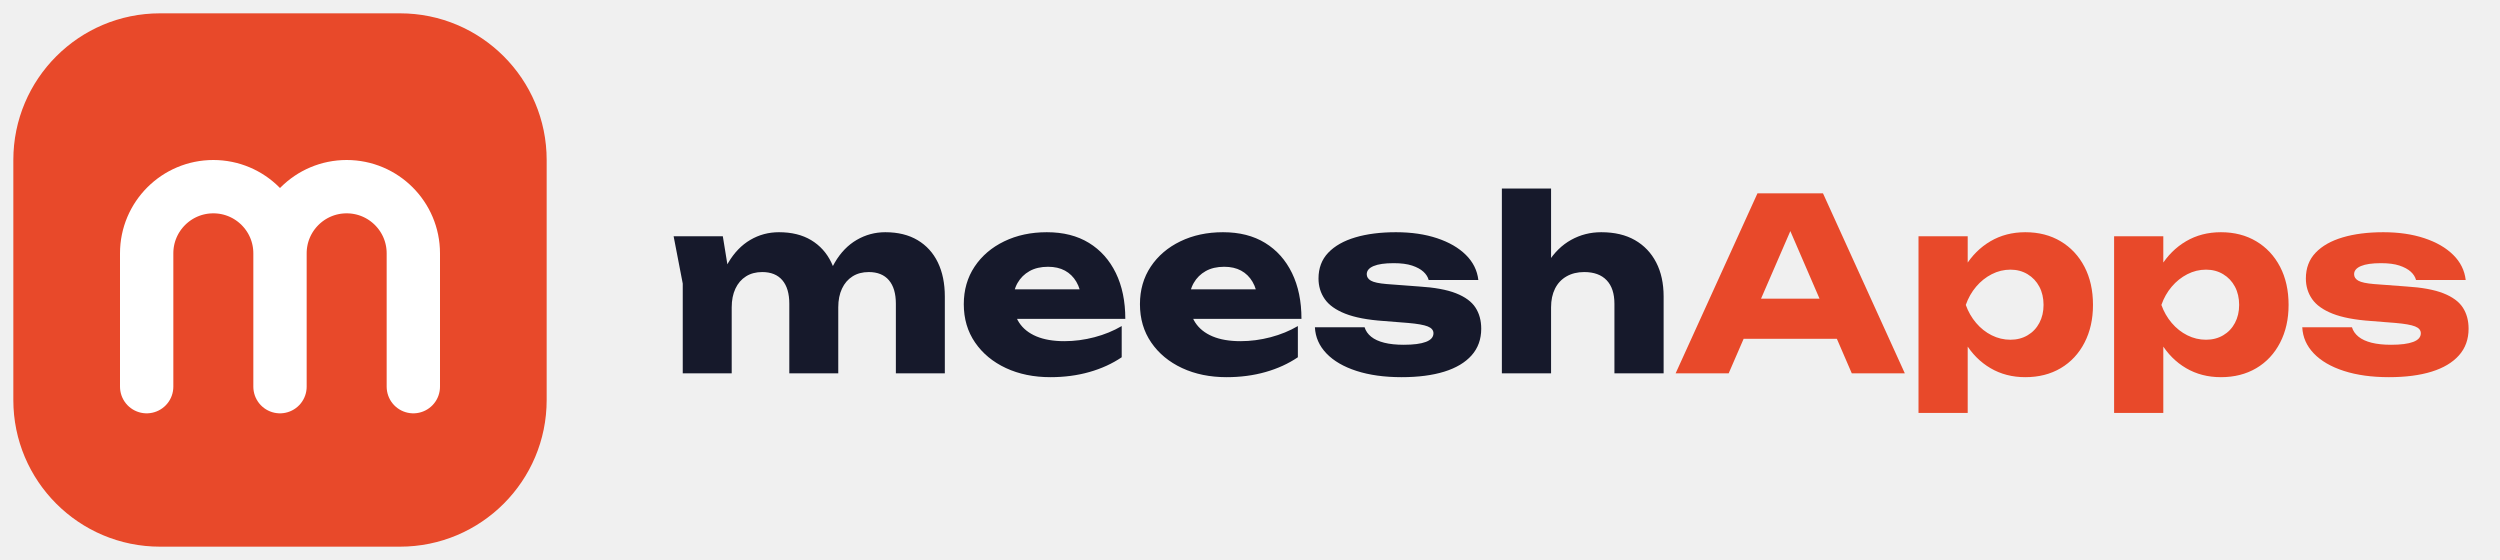
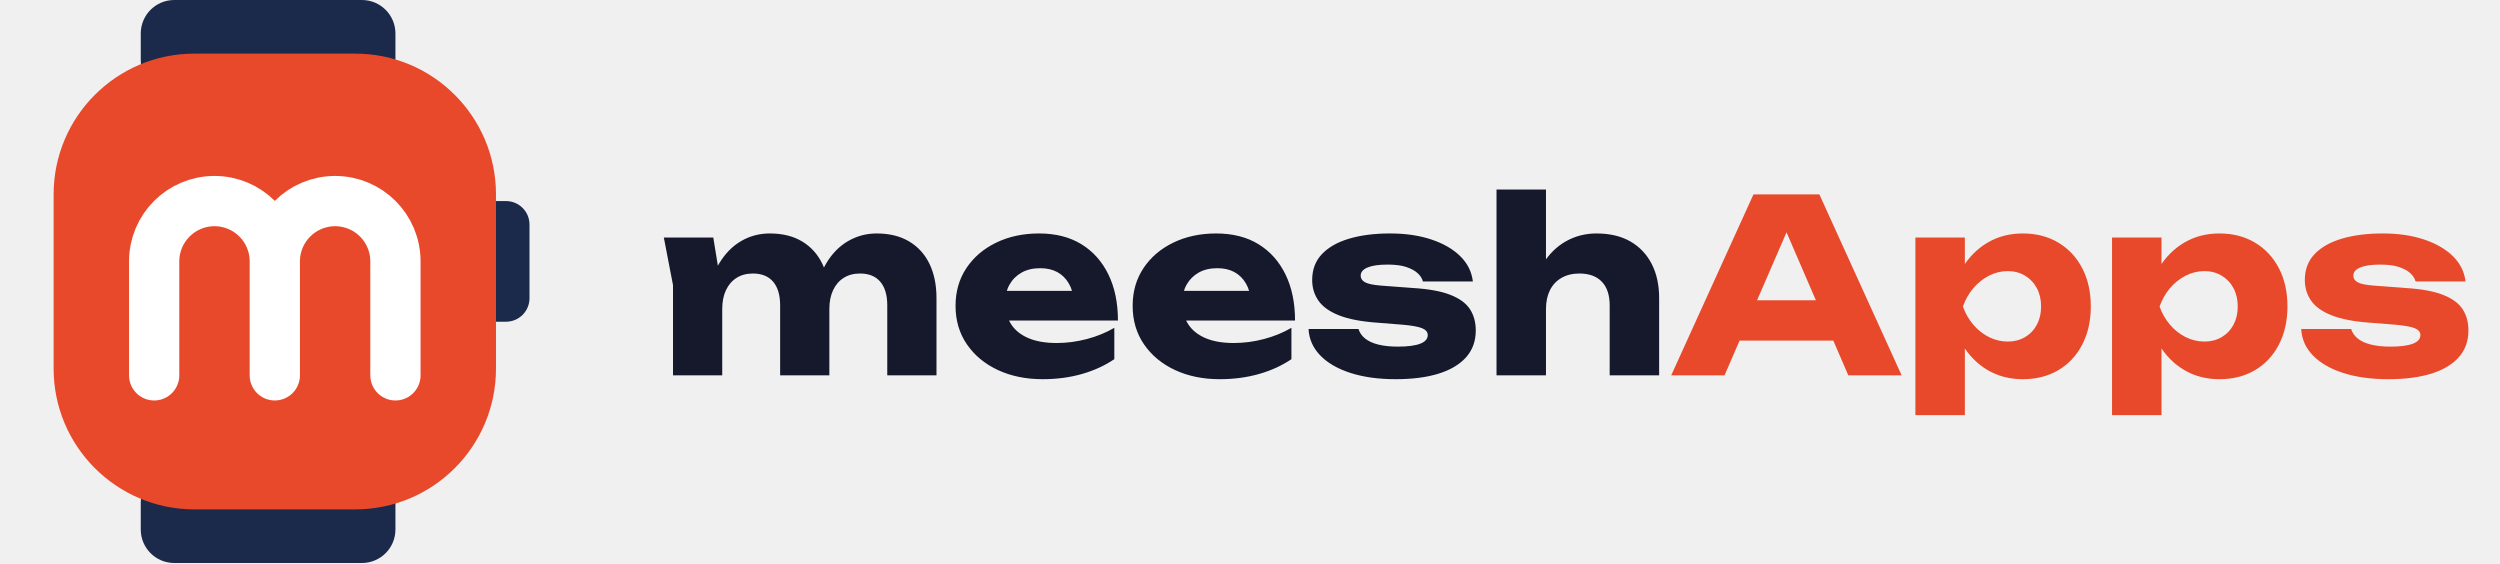
- <svg xmlns="http://www.w3.org/2000/svg" viewBox="0 0 375 84" role="img" aria-label="meeshApps">
-   <rect x="2" y="2" width="80" height="80" rx="22" fill="#E8492A" />
-   <path d="M22 58V38a10 10 0 0 1 20 0v20M42 38a10 10 0 0 1 20 0v20" fill="none" stroke="#FFFFFF" stroke-width="8" stroke-linecap="round" stroke-linejoin="round" />
-   <path fill="#16192B" d="M101.044 35.444H108.424L109.756 43.652V56.0H102.412V42.536ZM116.848 34.832Q119.692 34.832 121.672 36.02Q123.652 37.208 124.696 39.368Q125.74 41.528 125.74 44.48V56.0H118.396V45.56Q118.396 43.256 117.352 42.032Q116.308 40.808 114.328 40.808Q112.924 40.808 111.898 41.456Q110.872 42.104 110.314 43.292Q109.756 44.48 109.756 46.1L107.488 44.912Q107.92 41.636 109.252 39.386Q110.584 37.136 112.546 35.984Q114.508 34.832 116.848 34.832ZM132.796 34.832Q135.64 34.832 137.638 36.02Q139.636 37.208 140.68 39.368Q141.724 41.528 141.724 44.48V56.0H134.38V45.56Q134.38 43.256 133.336 42.032Q132.292 40.808 130.312 40.808Q128.908 40.808 127.882 41.456Q126.856 42.104 126.298 43.292Q125.74 44.48 125.74 46.1L123.472 44.912Q123.904 41.636 125.218 39.386Q126.532 37.136 128.512 35.984Q130.492 34.832 132.796 34.832ZM157.564 56.576Q153.82 56.576 150.886 55.208Q147.952 53.84 146.26 51.374Q144.568 48.908 144.568 45.632Q144.568 42.428 146.188 39.998Q147.808 37.568 150.634 36.2Q153.46 34.832 157.024 34.832Q160.732 34.832 163.342 36.434Q165.952 38.036 167.374 40.952Q168.796 43.868 168.796 47.828H150.508V43.4H164.656L162.244 44.948Q162.1 43.364 161.452 42.266Q160.804 41.168 159.742 40.592Q158.68 40.016 157.204 40.016Q155.584 40.016 154.432 40.664Q153.28 41.312 152.632 42.446Q151.984 43.58 151.984 45.092Q151.984 47.036 152.866 48.386Q153.748 49.736 155.458 50.456Q157.168 51.176 159.652 51.176Q161.92 51.176 164.17 50.582Q166.42 49.988 168.256 48.908V53.588Q166.132 55.028 163.414 55.802Q160.696 56.576 157.564 56.576ZM183.988 56.576Q180.244 56.576 177.31 55.208Q174.376 53.84 172.684 51.374Q170.992 48.908 170.992 45.632Q170.992 42.428 172.612 39.998Q174.232 37.568 177.058 36.2Q179.884 34.832 183.448 34.832Q187.156 34.832 189.766 36.434Q192.376 38.036 193.798 40.952Q195.22 43.868 195.22 47.828H176.932V43.4H191.08L188.668 44.948Q188.524 43.364 187.876 42.266Q187.228 41.168 186.166 40.592Q185.104 40.016 183.628 40.016Q182.008 40.016 180.856 40.664Q179.704 41.312 179.056 42.446Q178.408 43.58 178.408 45.092Q178.408 47.036 179.29 48.386Q180.172 49.736 181.882 50.456Q183.592 51.176 186.076 51.176Q188.344 51.176 190.594 50.582Q192.844 49.988 194.68 48.908V53.588Q192.556 55.028 189.838 55.802Q187.12 56.576 183.988 56.576ZM222.184 49.304Q222.184 51.68 220.744 53.3Q219.304 54.92 216.64 55.748Q213.976 56.576 210.232 56.576Q206.38 56.576 203.482 55.64Q200.584 54.704 198.964 53.012Q197.344 51.32 197.236 49.088H204.688Q204.94 49.916 205.678 50.51Q206.416 51.104 207.64 51.41Q208.864 51.716 210.556 51.716Q212.752 51.716 213.886 51.284Q215.02 50.852 215.02 49.988Q215.02 49.304 214.156 48.962Q213.292 48.62 211.204 48.44L207.568 48.152Q203.932 47.9 201.79 47.054Q199.648 46.208 198.712 44.858Q197.776 43.508 197.776 41.78Q197.776 39.44 199.234 37.91Q200.692 36.38 203.302 35.606Q205.912 34.832 209.404 34.832Q212.86 34.832 215.56 35.732Q218.26 36.632 219.88 38.234Q221.5 39.836 221.752 41.996H214.3Q214.12 41.312 213.508 40.754Q212.896 40.196 211.816 39.836Q210.736 39.476 209.044 39.476Q207.064 39.476 206.038 39.908Q205.012 40.34 205.012 41.132Q205.012 41.744 205.642 42.104Q206.272 42.464 208.0 42.608L212.788 42.968Q216.352 43.184 218.404 43.994Q220.456 44.804 221.32 46.136Q222.184 47.468 222.184 49.304ZM225.28 28.28H232.66V56.0H225.28ZM240.184 34.832Q243.172 34.832 245.242 36.02Q247.312 37.208 248.428 39.368Q249.544 41.528 249.544 44.48V56.0H242.164V45.56Q242.164 43.256 240.994 42.032Q239.824 40.808 237.628 40.808Q236.116 40.808 234.982 41.456Q233.848 42.104 233.254 43.292Q232.66 44.48 232.66 46.1L230.356 44.912Q230.788 41.636 232.192 39.386Q233.596 37.136 235.666 35.984Q237.736 34.832 240.184 34.832Z" />
-   <path fill="#E8492A" d="M259.084 50.816V44.804H277.696V50.816ZM273.448 29 285.724 56.0H277.768L267.472 32.168H269.632L259.3 56.0H251.344L263.62 29ZM287.776 35.444H295.156V41.348L294.832 42.212V47.972L295.156 49.664V61.94H287.776ZM292.816 45.74Q293.284 42.392 294.778 39.962Q296.272 37.532 298.576 36.182Q300.88 34.832 303.796 34.832Q306.82 34.832 309.106 36.2Q311.392 37.568 312.67 40.016Q313.948 42.464 313.948 45.74Q313.948 48.944 312.67 51.41Q311.392 53.876 309.106 55.226Q306.82 56.576 303.796 56.576Q300.88 56.576 298.576 55.226Q296.272 53.876 294.796 51.428Q293.32 48.98 292.816 45.74ZM306.532 45.74Q306.532 44.192 305.902 43.004Q305.272 41.816 304.138 41.132Q303.004 40.448 301.564 40.448Q300.088 40.448 298.756 41.132Q297.424 41.816 296.416 43.004Q295.408 44.192 294.868 45.74Q295.408 47.252 296.416 48.44Q297.424 49.628 298.756 50.294Q300.088 50.96 301.564 50.96Q303.004 50.96 304.138 50.294Q305.272 49.628 305.902 48.44Q306.532 47.252 306.532 45.74ZM317.116 35.444H324.496V41.348L324.172 42.212V47.972L324.496 49.664V61.94H317.116ZM322.156 45.74Q322.624 42.392 324.118 39.962Q325.612 37.532 327.916 36.182Q330.22 34.832 333.136 34.832Q336.16 34.832 338.446 36.2Q340.732 37.568 342.01 40.016Q343.288 42.464 343.288 45.74Q343.288 48.944 342.01 51.41Q340.732 53.876 338.446 55.226Q336.16 56.576 333.136 56.576Q330.22 56.576 327.916 55.226Q325.612 53.876 324.136 51.428Q322.66 48.98 322.156 45.74ZM335.872 45.74Q335.872 44.192 335.242 43.004Q334.612 41.816 333.478 41.132Q332.344 40.448 330.904 40.448Q329.428 40.448 328.096 41.132Q326.764 41.816 325.756 43.004Q324.748 44.192 324.208 45.74Q324.748 47.252 325.756 48.44Q326.764 49.628 328.096 50.294Q329.428 50.96 330.904 50.96Q332.344 50.96 333.478 50.294Q334.612 49.628 335.242 48.44Q335.872 47.252 335.872 45.74ZM370.288 49.304Q370.288 51.68 368.848 53.3Q367.408 54.92 364.744 55.748Q362.08 56.576 358.336 56.576Q354.484 56.576 351.586 55.64Q348.688 54.704 347.068 53.012Q345.448 51.32 345.34 49.088H352.792Q353.044 49.916 353.782 50.51Q354.52 51.104 355.744 51.41Q356.968 51.716 358.66 51.716Q360.856 51.716 361.99 51.284Q363.124 50.852 363.124 49.988Q363.124 49.304 362.26 48.962Q361.396 48.62 359.308 48.44L355.672 48.152Q352.036 47.9 349.894 47.054Q347.752 46.208 346.816 44.858Q345.88 43.508 345.88 41.78Q345.88 39.44 347.338 37.91Q348.796 36.38 351.406 35.606Q354.016 34.832 357.508 34.832Q360.964 34.832 363.664 35.732Q366.364 36.632 367.984 38.234Q369.604 39.836 369.856 41.996H362.404Q362.224 41.312 361.612 40.754Q361 40.196 359.92 39.836Q358.84 39.476 357.148 39.476Q355.168 39.476 354.142 39.908Q353.116 40.34 353.116 41.132Q353.116 41.744 353.746 42.104Q354.376 42.464 356.104 42.608L360.892 42.968Q364.456 43.184 366.508 43.994Q368.56 44.804 369.424 46.136Q370.288 47.468 370.288 49.304Z" />
+ <svg xmlns="http://www.w3.org/2000/svg" viewBox="0 0 373 84" role="img" aria-label="meeshApps">
+   <rect x="21" y="0" width="38" height="14" rx="5" fill="#1B2A4A" />
+   <rect x="21" y="70" width="38" height="14" rx="5" fill="#1B2A4A" />
+   <rect x="70" y="30" width="9" height="18" rx="3.5" fill="#1B2A4A" />
+   <rect x="8" y="8" width="66" height="68" rx="21" fill="#E8492A" />
+   <path d="M23 56V39a9 9 0 0 1 18 0v17M41 39a9 9 0 0 1 18 0v17" fill="none" stroke="#FFFFFF" stroke-width="7.5" stroke-linecap="round" stroke-linejoin="round" />
+   <path fill="#16192B" d="M99.044 35.444H106.424L107.756 43.652V56.0H100.412V42.536ZM114.848 34.832Q117.692 34.832 119.672 36.02Q121.652 37.208 122.696 39.368Q123.74 41.528 123.74 44.48V56.0H116.396V45.56Q116.396 43.256 115.352 42.032Q114.308 40.808 112.328 40.808Q110.924 40.808 109.898 41.456Q108.872 42.104 108.314 43.292Q107.756 44.48 107.756 46.1L105.488 44.912Q105.92 41.636 107.252 39.386Q108.584 37.136 110.546 35.984Q112.508 34.832 114.848 34.832ZM130.796 34.832Q133.64 34.832 135.638 36.02Q137.636 37.208 138.68 39.368Q139.724 41.528 139.724 44.48V56.0H132.38V45.56Q132.38 43.256 131.336 42.032Q130.292 40.808 128.312 40.808Q126.908 40.808 125.882 41.456Q124.856 42.104 124.298 43.292Q123.74 44.48 123.74 46.1L121.472 44.912Q121.904 41.636 123.218 39.386Q124.532 37.136 126.512 35.984Q128.492 34.832 130.796 34.832ZM155.564 56.576Q151.82 56.576 148.886 55.208Q145.952 53.84 144.26 51.374Q142.568 48.908 142.568 45.632Q142.568 42.428 144.188 39.998Q145.808 37.568 148.634 36.2Q151.46 34.832 155.024 34.832Q158.732 34.832 161.342 36.434Q163.952 38.036 165.374 40.952Q166.796 43.868 166.796 47.828H148.508V43.4H162.656L160.244 44.948Q160.1 43.364 159.452 42.266Q158.804 41.168 157.742 40.592Q156.68 40.016 155.204 40.016Q153.584 40.016 152.432 40.664Q151.28 41.312 150.632 42.446Q149.984 43.58 149.984 45.092Q149.984 47.036 150.866 48.386Q151.748 49.736 153.458 50.456Q155.168 51.176 157.652 51.176Q159.92 51.176 162.17 50.582Q164.42 49.988 166.256 48.908V53.588Q164.132 55.028 161.414 55.802Q158.696 56.576 155.564 56.576ZM181.988 56.576Q178.244 56.576 175.31 55.208Q172.376 53.84 170.684 51.374Q168.992 48.908 168.992 45.632Q168.992 42.428 170.612 39.998Q172.232 37.568 175.058 36.2Q177.884 34.832 181.448 34.832Q185.156 34.832 187.766 36.434Q190.376 38.036 191.798 40.952Q193.22 43.868 193.22 47.828H174.932V43.4H189.08L186.668 44.948Q186.524 43.364 185.876 42.266Q185.228 41.168 184.166 40.592Q183.104 40.016 181.628 40.016Q180.008 40.016 178.856 40.664Q177.704 41.312 177.056 42.446Q176.408 43.58 176.408 45.092Q176.408 47.036 177.29 48.386Q178.172 49.736 179.882 50.456Q181.592 51.176 184.076 51.176Q186.344 51.176 188.594 50.582Q190.844 49.988 192.68 48.908V53.588Q190.556 55.028 187.838 55.802Q185.12 56.576 181.988 56.576ZM220.184 49.304Q220.184 51.68 218.744 53.3Q217.304 54.92 214.64 55.748Q211.976 56.576 208.232 56.576Q204.38 56.576 201.482 55.64Q198.584 54.704 196.964 53.012Q195.344 51.32 195.236 49.088H202.688Q202.94 49.916 203.678 50.51Q204.416 51.104 205.64 51.41Q206.864 51.716 208.556 51.716Q210.752 51.716 211.886 51.284Q213.02 50.852 213.02 49.988Q213.02 49.304 212.156 48.962Q211.292 48.62 209.204 48.44L205.568 48.152Q201.932 47.9 199.79 47.054Q197.648 46.208 196.712 44.858Q195.776 43.508 195.776 41.78Q195.776 39.44 197.234 37.91Q198.692 36.38 201.302 35.606Q203.912 34.832 207.404 34.832Q210.86 34.832 213.56 35.732Q216.26 36.632 217.88 38.234Q219.5 39.836 219.752 41.996H212.3Q212.12 41.312 211.508 40.754Q210.896 40.196 209.816 39.836Q208.736 39.476 207.044 39.476Q205.064 39.476 204.038 39.908Q203.012 40.34 203.012 41.132Q203.012 41.744 203.642 42.104Q204.272 42.464 206.0 42.608L210.788 42.968Q214.352 43.184 216.404 43.994Q218.456 44.804 219.32 46.136Q220.184 47.468 220.184 49.304ZM223.28 28.28H230.66V56.0H223.28ZM238.184 34.832Q241.172 34.832 243.242 36.02Q245.312 37.208 246.428 39.368Q247.544 41.528 247.544 44.48V56.0H240.164V45.56Q240.164 43.256 238.994 42.032Q237.824 40.808 235.628 40.808Q234.116 40.808 232.982 41.456Q231.848 42.104 231.254 43.292Q230.66 44.48 230.66 46.1L228.356 44.912Q228.788 41.636 230.192 39.386Q231.596 37.136 233.666 35.984Q235.736 34.832 238.184 34.832Z" />
+   <path fill="#E8492A" d="M257.084 50.816V44.804H275.696V50.816ZM271.448 29 283.724 56.0H275.768L265.472 32.168H267.632L257.3 56.0H249.344L261.62 29ZM285.776 35.444H293.156V41.348L292.832 42.212V47.972L293.156 49.664V61.94H285.776ZM290.816 45.74Q291.284 42.392 292.778 39.962Q294.272 37.532 296.576 36.182Q298.88 34.832 301.796 34.832Q304.82 34.832 307.106 36.2Q309.392 37.568 310.67 40.016Q311.948 42.464 311.948 45.74Q311.948 48.944 310.67 51.41Q309.392 53.876 307.106 55.226Q304.82 56.576 301.796 56.576Q298.88 56.576 296.576 55.226Q294.272 53.876 292.796 51.428Q291.32 48.98 290.816 45.74ZM304.532 45.74Q304.532 44.192 303.902 43.004Q303.272 41.816 302.138 41.132Q301.004 40.448 299.564 40.448Q298.088 40.448 296.756 41.132Q295.424 41.816 294.416 43.004Q293.408 44.192 292.868 45.74Q293.408 47.252 294.416 48.44Q295.424 49.628 296.756 50.294Q298.088 50.96 299.564 50.96Q301.004 50.96 302.138 50.294Q303.272 49.628 303.902 48.44Q304.532 47.252 304.532 45.74ZM315.116 35.444H322.496V41.348L322.172 42.212V47.972L322.496 49.664V61.94H315.116ZM320.156 45.74Q320.624 42.392 322.118 39.962Q323.612 37.532 325.916 36.182Q328.22 34.832 331.136 34.832Q334.16 34.832 336.446 36.2Q338.732 37.568 340.01 40.016Q341.288 42.464 341.288 45.74Q341.288 48.944 340.01 51.41Q338.732 53.876 336.446 55.226Q334.16 56.576 331.136 56.576Q328.22 56.576 325.916 55.226Q323.612 53.876 322.136 51.428Q320.66 48.98 320.156 45.74ZM333.872 45.74Q333.872 44.192 333.242 43.004Q332.612 41.816 331.478 41.132Q330.344 40.448 328.904 40.448Q327.428 40.448 326.096 41.132Q324.764 41.816 323.756 43.004Q322.748 44.192 322.208 45.74Q322.748 47.252 323.756 48.44Q324.764 49.628 326.096 50.294Q327.428 50.96 328.904 50.96Q330.344 50.96 331.478 50.294Q332.612 49.628 333.242 48.44Q333.872 47.252 333.872 45.74ZM368.288 49.304Q368.288 51.68 366.848 53.3Q365.408 54.92 362.744 55.748Q360.08 56.576 356.336 56.576Q352.484 56.576 349.586 55.64Q346.688 54.704 345.068 53.012Q343.448 51.32 343.34 49.088H350.792Q351.044 49.916 351.782 50.51Q352.52 51.104 353.744 51.41Q354.968 51.716 356.66 51.716Q358.856 51.716 359.99 51.284Q361.124 50.852 361.124 49.988Q361.124 49.304 360.26 48.962Q359.396 48.62 357.308 48.44L353.672 48.152Q350.036 47.9 347.894 47.054Q345.752 46.208 344.816 44.858Q343.88 43.508 343.88 41.78Q343.88 39.44 345.338 37.91Q346.796 36.38 349.406 35.606Q352.016 34.832 355.508 34.832Q358.964 34.832 361.664 35.732Q364.364 36.632 365.984 38.234Q367.604 39.836 367.856 41.996H360.404Q360.224 41.312 359.612 40.754Q359 40.196 357.92 39.836Q356.84 39.476 355.148 39.476Q353.168 39.476 352.142 39.908Q351.116 40.34 351.116 41.132Q351.116 41.744 351.746 42.104Q352.376 42.464 354.104 42.608L358.892 42.968Q362.456 43.184 364.508 43.994Q366.56 44.804 367.424 46.136Q368.288 47.468 368.288 49.304Z" />
</svg>
